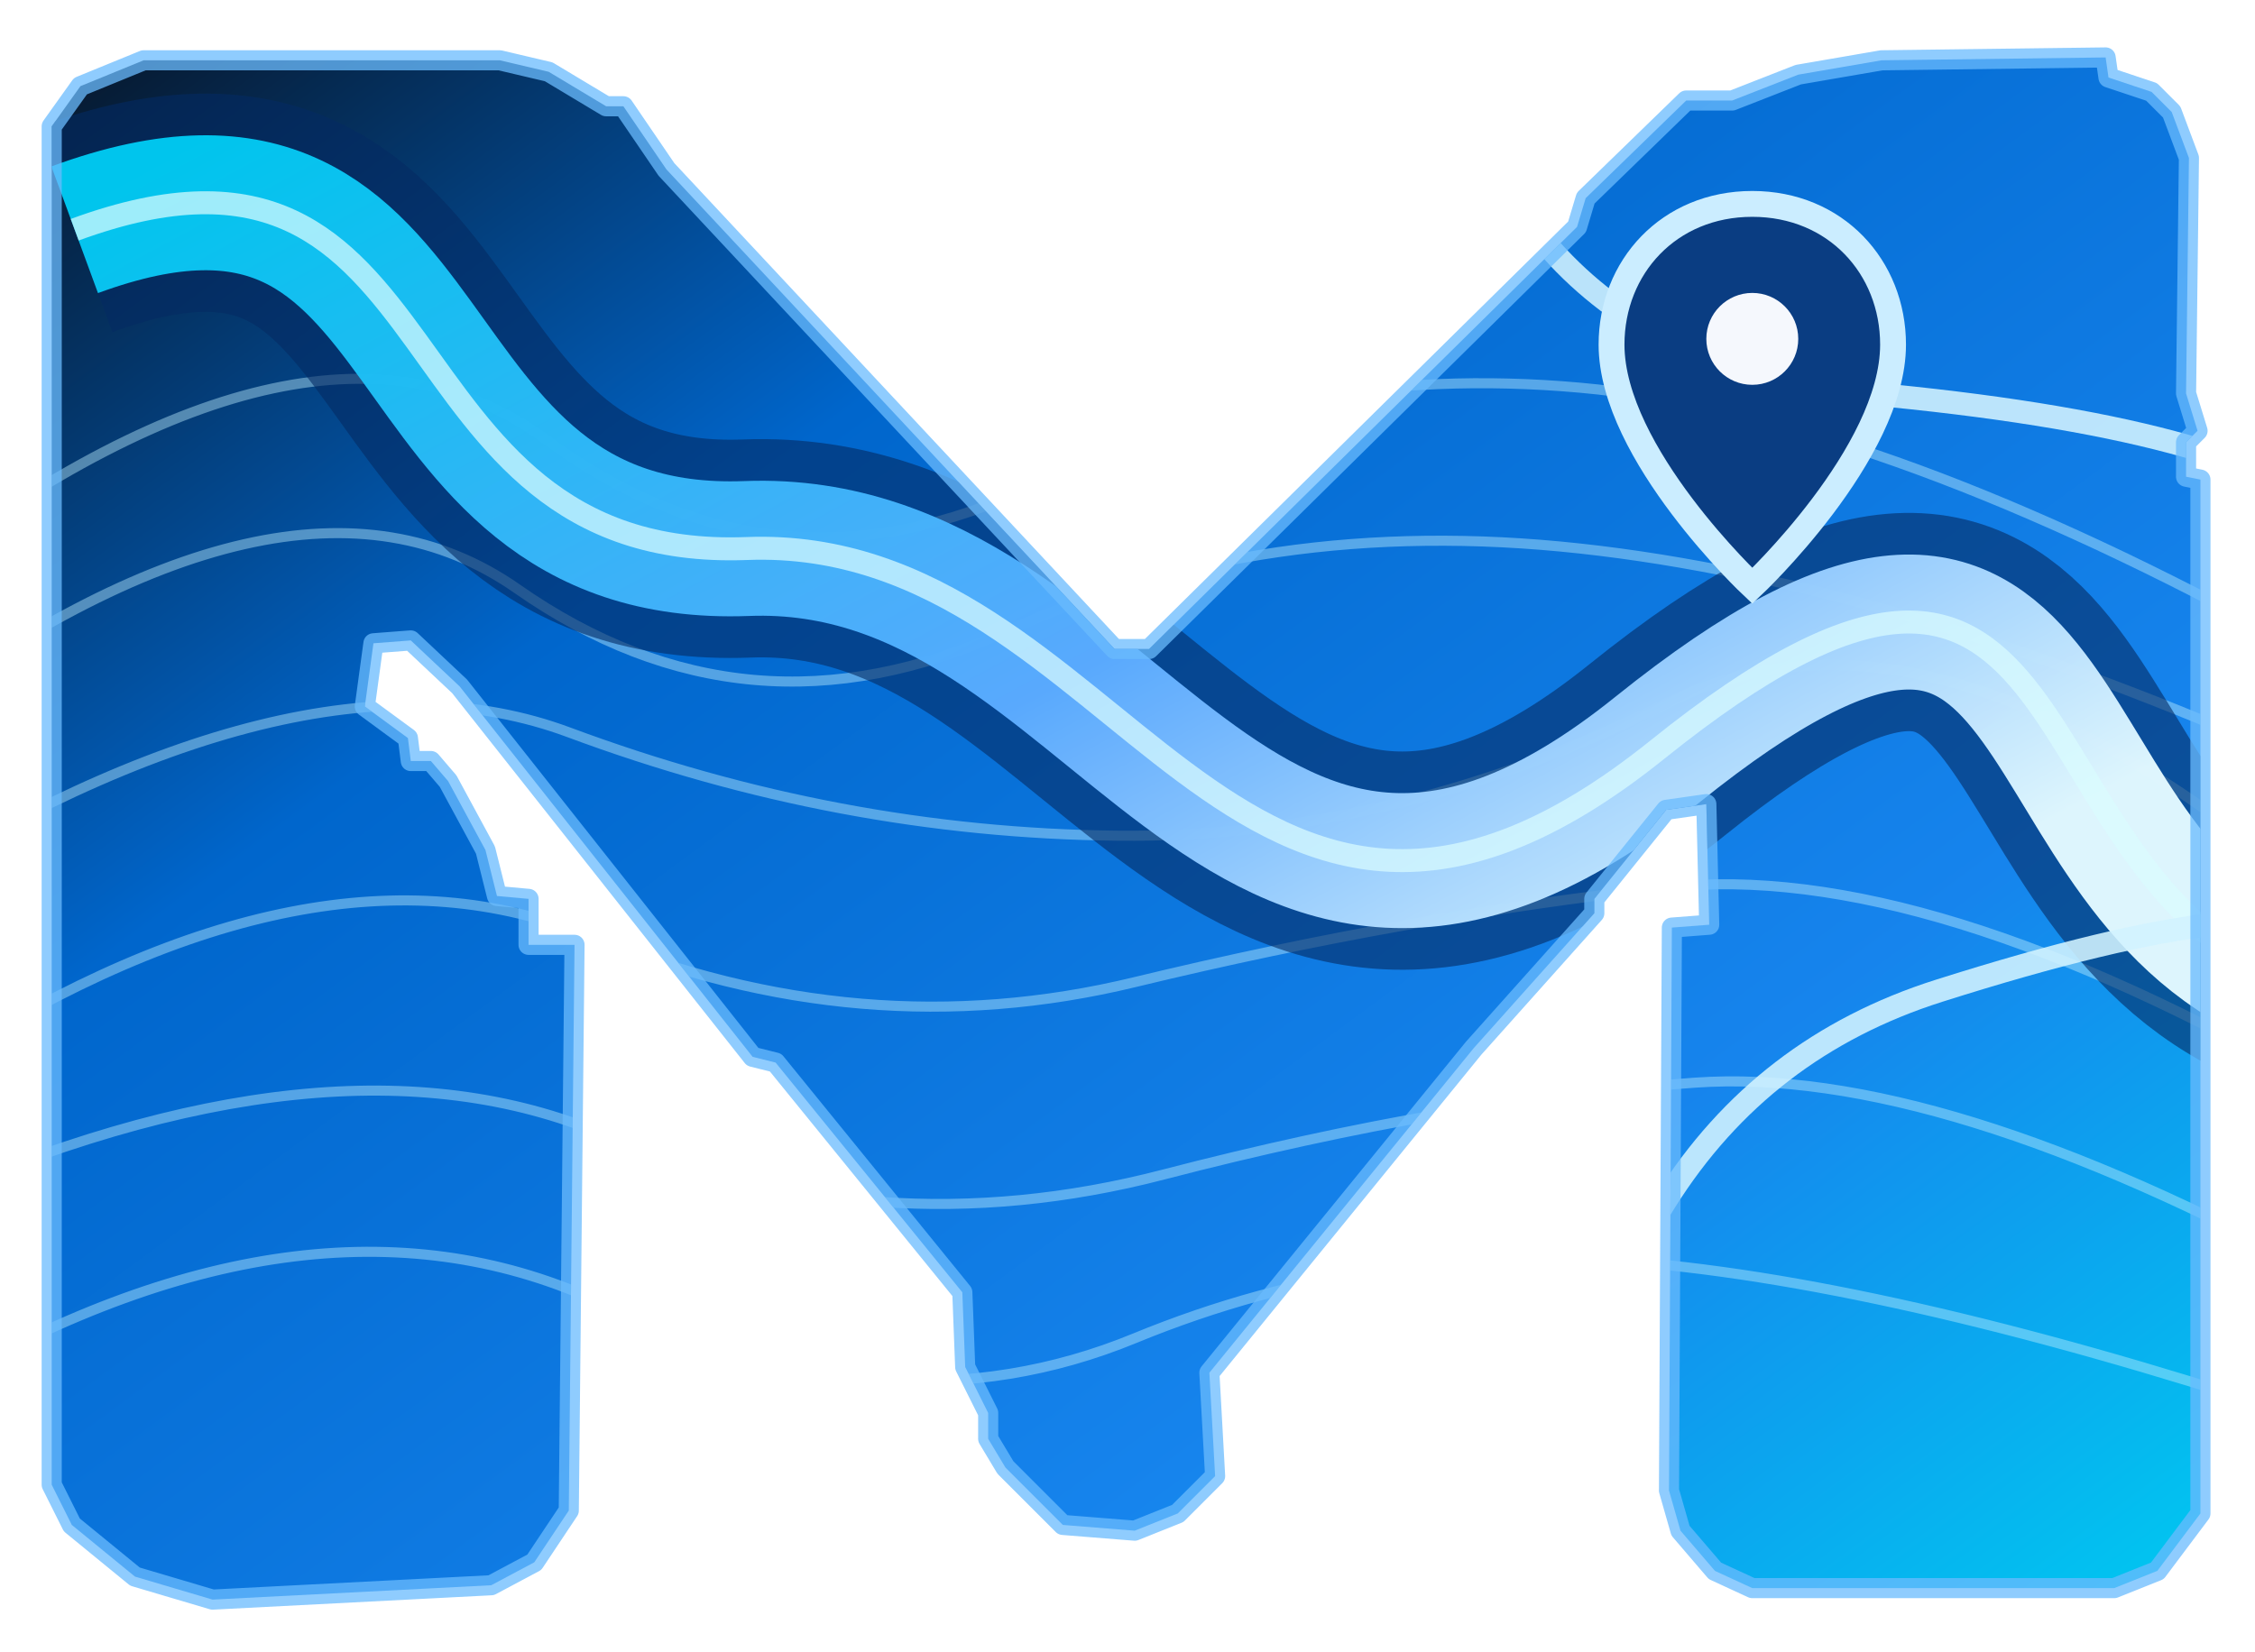
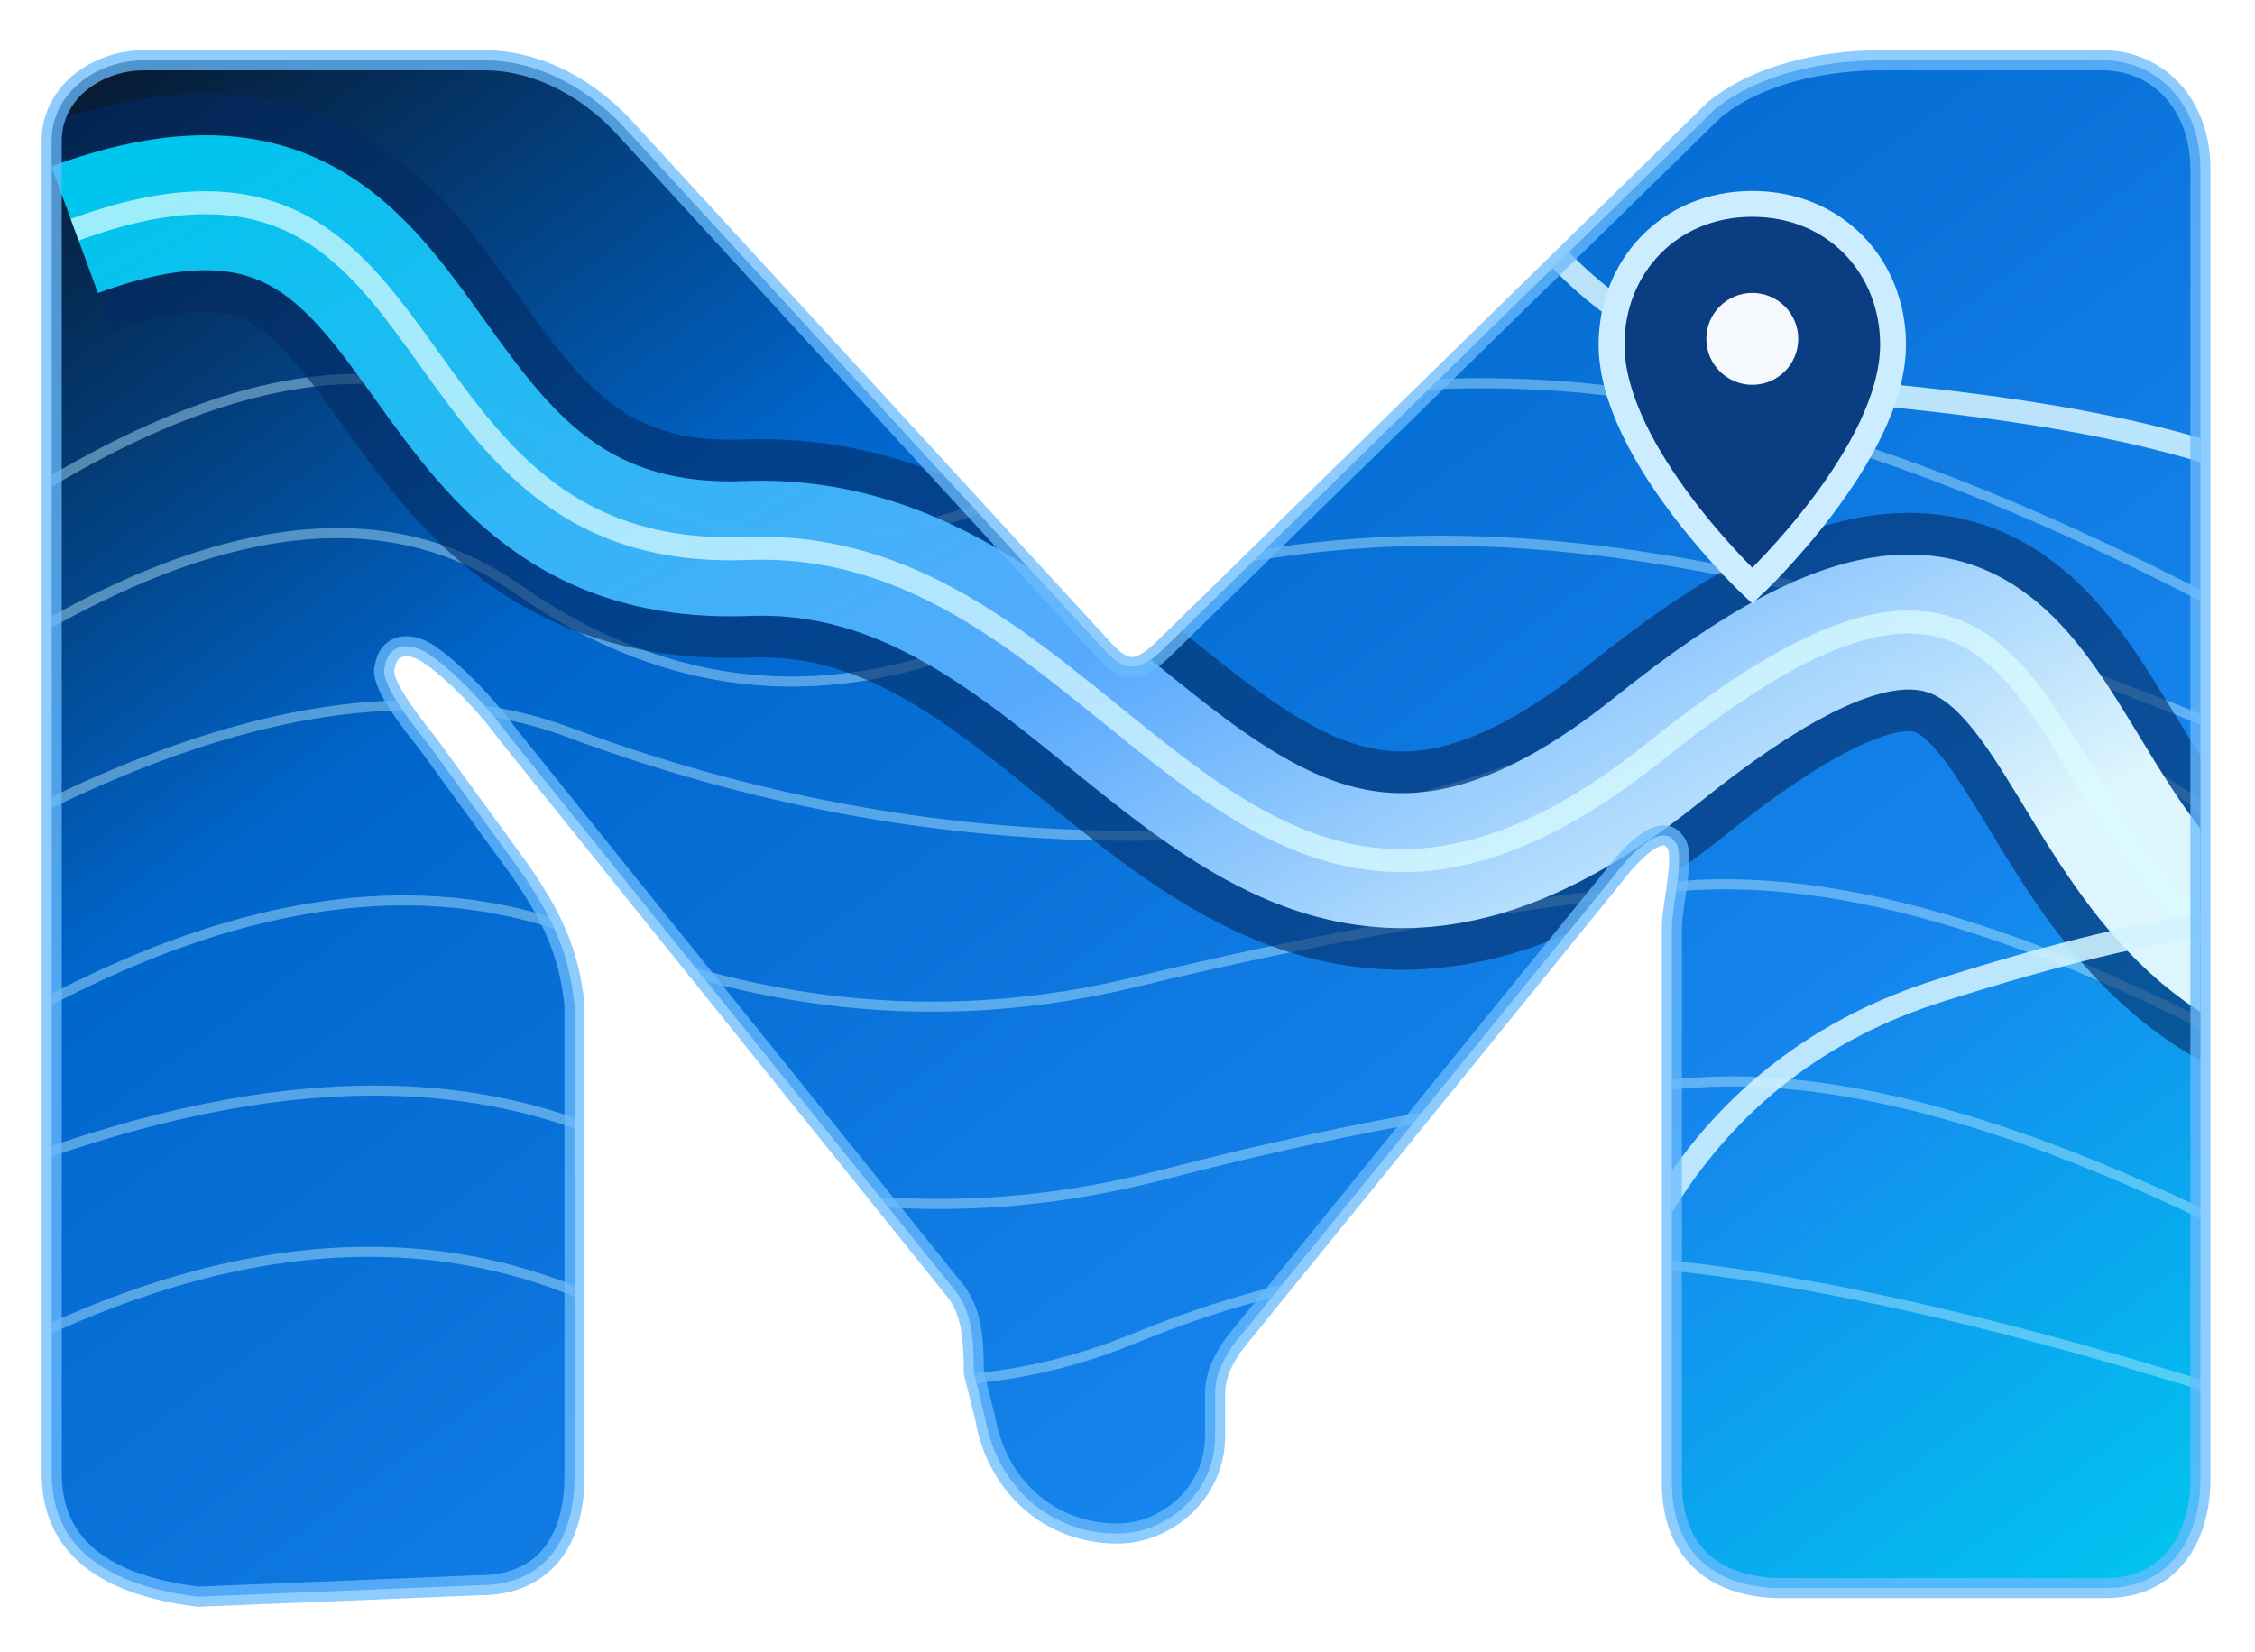
<svg xmlns="http://www.w3.org/2000/svg" viewBox="0 0 785 575" role="img" aria-label="Muhanad Al-Mashharawi GIS monogram">
  <defs>
    <linearGradient id="blue" x1="0" y1="0" x2="1" y2="1">
      <stop stop-color="#07172B" />
      <stop offset=".3" stop-color="#0066CC" />
      <stop offset=".72" stop-color="#1684ED" />
      <stop offset="1" stop-color="#00C8F0" />
    </linearGradient>
    <linearGradient id="flow" x1="0" y1="0" x2="1" y2=".65">
      <stop stop-color="#00C8F0" />
      <stop offset=".6" stop-color="#5BABFF" />
      <stop offset="1" stop-color="#E1F8FF" />
    </linearGradient>
    <clipPath id="shape">
-       <path d="M 756 39 L 749 32 L 734 27 L 733 20 L 655 21 L 626 26 L 603 35 L 587 35 L 552 69 L 549 79 L 400 226 L 388 226 L 232 59 L 217 37 L 211 37 L 191 25 L 174 21 L 50 21 L 28 30 L 18 44 L 18 517 L 25 531 L 47 549 L 74 557 L 171 552 L 186 544 L 198 526 L 200 329 L 184 329 L 184 313 L 173 312 L 169 296 L 156 272 L 150 265 L 143 265 L 142 257 L 127 246 L 130 224 L 143 223 L 160 239 L 262 368 L 270 370 L 335 450 L 336 476 L 344 492 L 344 501 L 350 511 L 370 531 L 395 533 L 410 527 L 423 514 L 421 478 L 513 365 L 555 318 L 555 313 L 580 282 L 594 280 L 595 322 L 582 323 L 581 519 L 585 533 L 597 547 L 610 553 L 736 553 L 751 547 L 766 527 L 766 167 L 761 166 L 761 154 L 765 150 L 761 137 L 762 55 Z" />
+       <path d="M 50 21 C 34 21 18 32 18 49 L 18 513 C 18 539 37 552 69 556 L 167 552 C 189 552 200 537 200 514 L 200 350 C 198 331 192 319 181 303 L 149 259 C 141 249 132 237 134 232 C 135 225 142 222 151 229 C 158 234 169 245 177 256 L 333 450 C 338 457 339 465 339 478 L 343 494 C 347 517 365 534 389 534 C 406 534 423 520 423 500 L 423 485 C 423 479 426 472 432 465 L 561 306 C 567 298 578 286 583 293 C 587 297 582 315 582 323 L 582 516 C 582 540 596 552 618 553 L 733 553 C 755 553 766 536 766 515 L 766 59 C 766 36 751 21 732 21 L 655 21 C 634 21 612 26 597 38 L 406 225 C 397 234 392 235 384 226 L 217 44 C 202 28 184 21 169 21 Z" />
    </clipPath>
  </defs>
  <g clip-path="url(#shape)">
-     <path d="M 756 39 L 749 32 L 734 27 L 733 20 L 655 21 L 626 26 L 603 35 L 587 35 L 552 69 L 549 79 L 400 226 L 388 226 L 232 59 L 217 37 L 211 37 L 191 25 L 174 21 L 50 21 L 28 30 L 18 44 L 18 517 L 25 531 L 47 549 L 74 557 L 171 552 L 186 544 L 198 526 L 200 329 L 184 329 L 184 313 L 173 312 L 169 296 L 156 272 L 150 265 L 143 265 L 142 257 L 127 246 L 130 224 L 143 223 L 160 239 L 262 368 L 270 370 L 335 450 L 336 476 L 344 492 L 344 501 L 350 511 L 370 531 L 395 533 L 410 527 L 423 514 L 421 478 L 513 365 L 555 318 L 555 313 L 580 282 L 594 280 L 595 322 L 582 323 L 581 519 L 585 533 L 597 547 L 610 553 L 736 553 L 751 547 L 766 527 L 766 167 L 761 166 L 761 154 L 765 150 L 761 137 L 762 55 Z" fill="url(#blue)" />
+     <path d="M 50 21 C 34 21 18 32 18 49 L 18 513 C 18 539 37 552 69 556 L 167 552 C 189 552 200 537 200 514 L 200 350 C 198 331 192 319 181 303 L 149 259 C 141 249 132 237 134 232 C 135 225 142 222 151 229 C 158 234 169 245 177 256 L 333 450 C 338 457 339 465 339 478 L 343 494 C 347 517 365 534 389 534 C 406 534 423 520 423 500 L 423 485 C 423 479 426 472 432 465 L 561 306 C 567 298 578 286 583 293 C 587 297 582 315 582 323 L 582 516 C 582 540 596 552 618 553 L 733 553 C 755 553 766 536 766 515 L 766 59 C 766 36 751 21 732 21 L 655 21 C 634 21 612 26 597 38 L 406 225 C 397 234 392 235 384 226 L 217 44 C 202 28 184 21 169 21 Z" fill="url(#blue)" />
    <g fill="none" stroke="#BFEFFF" stroke-width="3.5" opacity=".43">
      <path d="M-30 200 Q110 94 190 153 T360 169 T550 135 T790 220" />
      <path d="M-40 255 Q100 149 180 205 T350 220 T550 191 T800 265" />
      <path d="M-45 315 Q104 220 198 255 T389 291 T580 245 T810 315" />
      <path d="M-20 370 Q110 287 205 326 T395 342 T580 309 T810 380" />
      <path d="M-30 420 Q115 355 210 395 T405 409 T590 377 T810 445" />
      <path d="M-20 482 Q110 407 210 454 T395 466 T575 440 T815 498" />
    </g>
    <path d="M26 80 C 162 30 129 196 260 191 S 429 380 577 261 S 699 295 790 339" fill="none" stroke="#032A62" stroke-width="76" opacity=".6" />
    <path d="M26 80 C 162 30 129 196 260 191 S 429 380 577 261 S 699 295 790 339" fill="none" stroke="url(#flow)" stroke-width="47" opacity=".98" />
    <path d="M26 80 C 162 30 129 196 260 191 S 429 380 577 261 S 699 295 790 339" fill="none" stroke="#D9FCFF" stroke-width="8" opacity=".72" />
    <g stroke="#D2F3FF" stroke-width="8" opacity=".88" fill="none">
      <path d="M 498 -10 Q520 125 650 137 T815 181" />
      <path d="M 540 560 Q552 384 675 345 T815 330" />
    </g>
  </g>
-   <path d="M 756 39 L 749 32 L 734 27 L 733 20 L 655 21 L 626 26 L 603 35 L 587 35 L 552 69 L 549 79 L 400 226 L 388 226 L 232 59 L 217 37 L 211 37 L 191 25 L 174 21 L 50 21 L 28 30 L 18 44 L 18 517 L 25 531 L 47 549 L 74 557 L 171 552 L 186 544 L 198 526 L 200 329 L 184 329 L 184 313 L 173 312 L 169 296 L 156 272 L 150 265 L 143 265 L 142 257 L 127 246 L 130 224 L 143 223 L 160 239 L 262 368 L 270 370 L 335 450 L 336 476 L 344 492 L 344 501 L 350 511 L 370 531 L 395 533 L 410 527 L 423 514 L 421 478 L 513 365 L 555 318 L 555 313 L 580 282 L 594 280 L 595 322 L 582 323 L 581 519 L 585 533 L 597 547 L 610 553 L 736 553 L 751 547 L 766 527 L 766 167 L 761 166 L 761 154 L 765 150 L 761 137 L 762 55 Z" fill="none" stroke="#6ABAFD" stroke-opacity=".75" stroke-width="7" stroke-linejoin="round" />
+   <path d="M 50 21 C 34 21 18 32 18 49 L 18 513 C 18 539 37 552 69 556 L 167 552 C 189 552 200 537 200 514 L 200 350 C 198 331 192 319 181 303 L 149 259 C 141 249 132 237 134 232 C 135 225 142 222 151 229 C 158 234 169 245 177 256 L 333 450 C 338 457 339 465 339 478 L 343 494 C 347 517 365 534 389 534 C 406 534 423 520 423 500 L 423 485 C 423 479 426 472 432 465 L 561 306 C 567 298 578 286 583 293 C 587 297 582 315 582 323 L 582 516 C 582 540 596 552 618 553 L 733 553 C 755 553 766 536 766 515 L 766 59 C 766 36 751 21 732 21 L 655 21 C 634 21 612 26 597 38 L 406 225 C 397 234 392 235 384 226 L 217 44 C 202 28 184 21 169 21 Z" fill="none" stroke="#6ABAFD" stroke-opacity=".75" stroke-width="7" stroke-linejoin="round" />
  <g transform="translate(610 125)">
    <path d="M0 -54C-29 -54 -49 -32 -49 -5c0 38 49 84 49 84s49 -46 49 -84c0 -27 -20 -49 -49 -49Z" fill="#0A3D82" stroke="#CBEDFF" stroke-width="9" />
    <circle cx="0" cy="-7" r="16" fill="#F5F8FD" />
  </g>
</svg>
